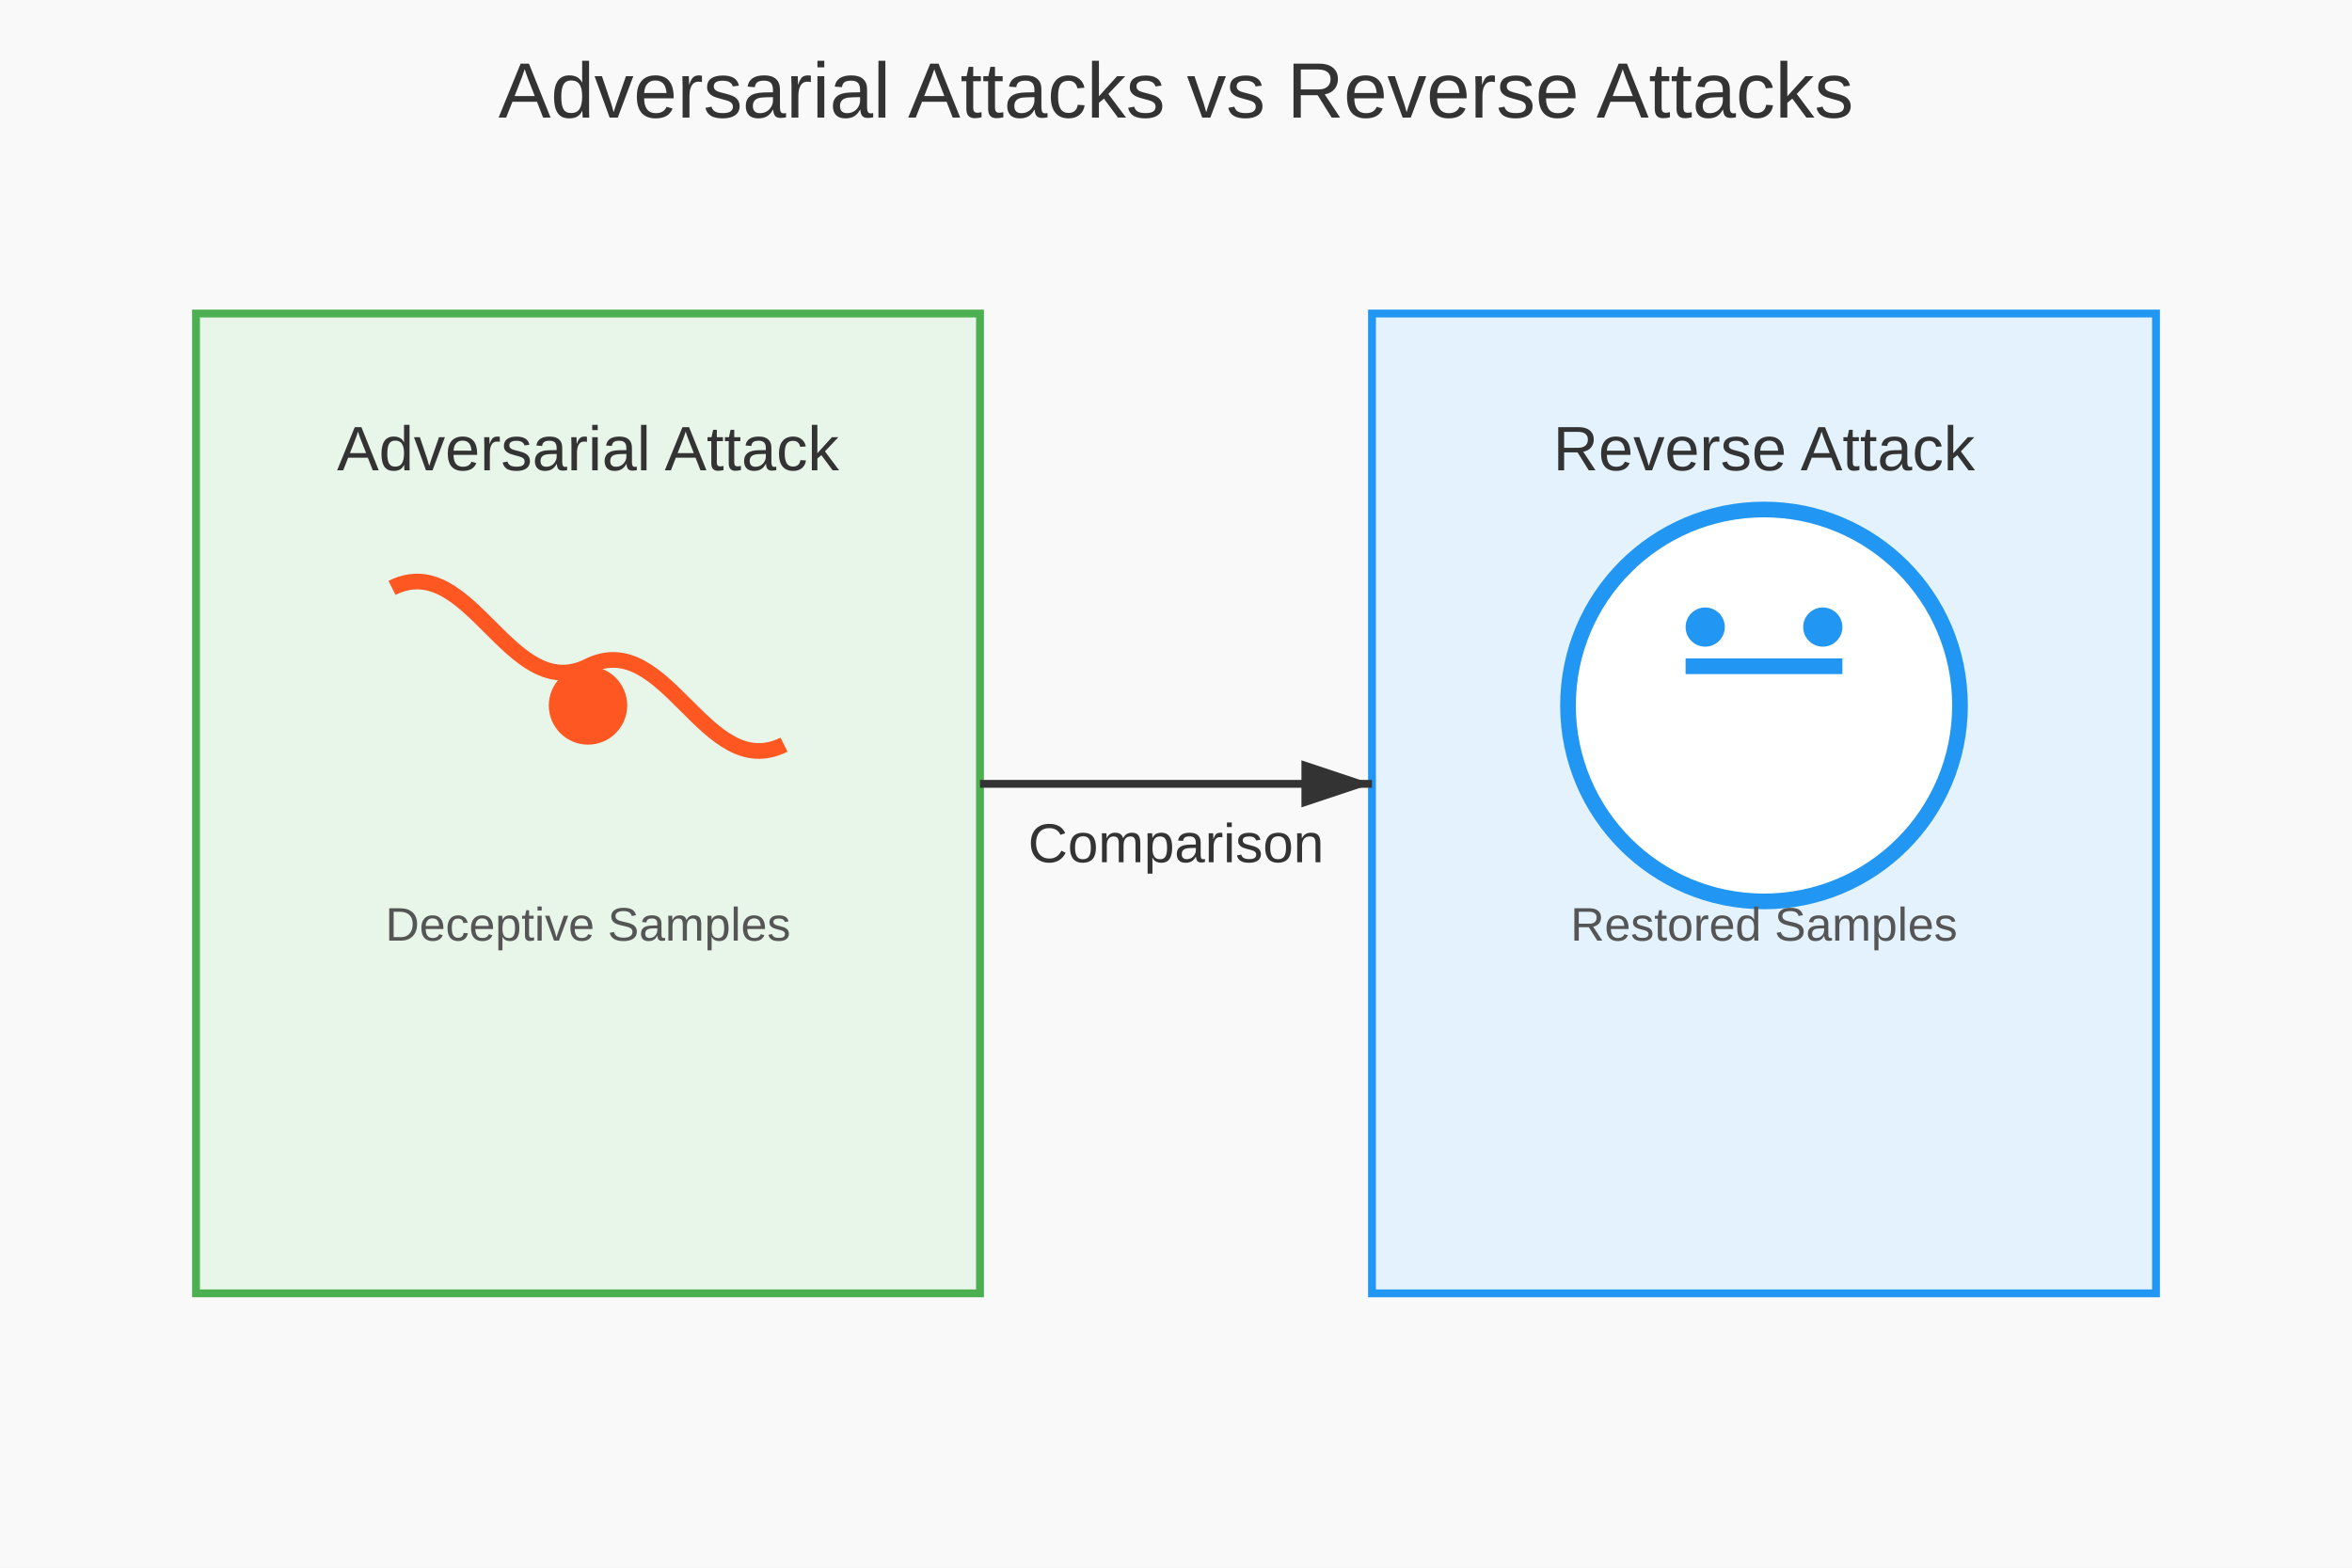
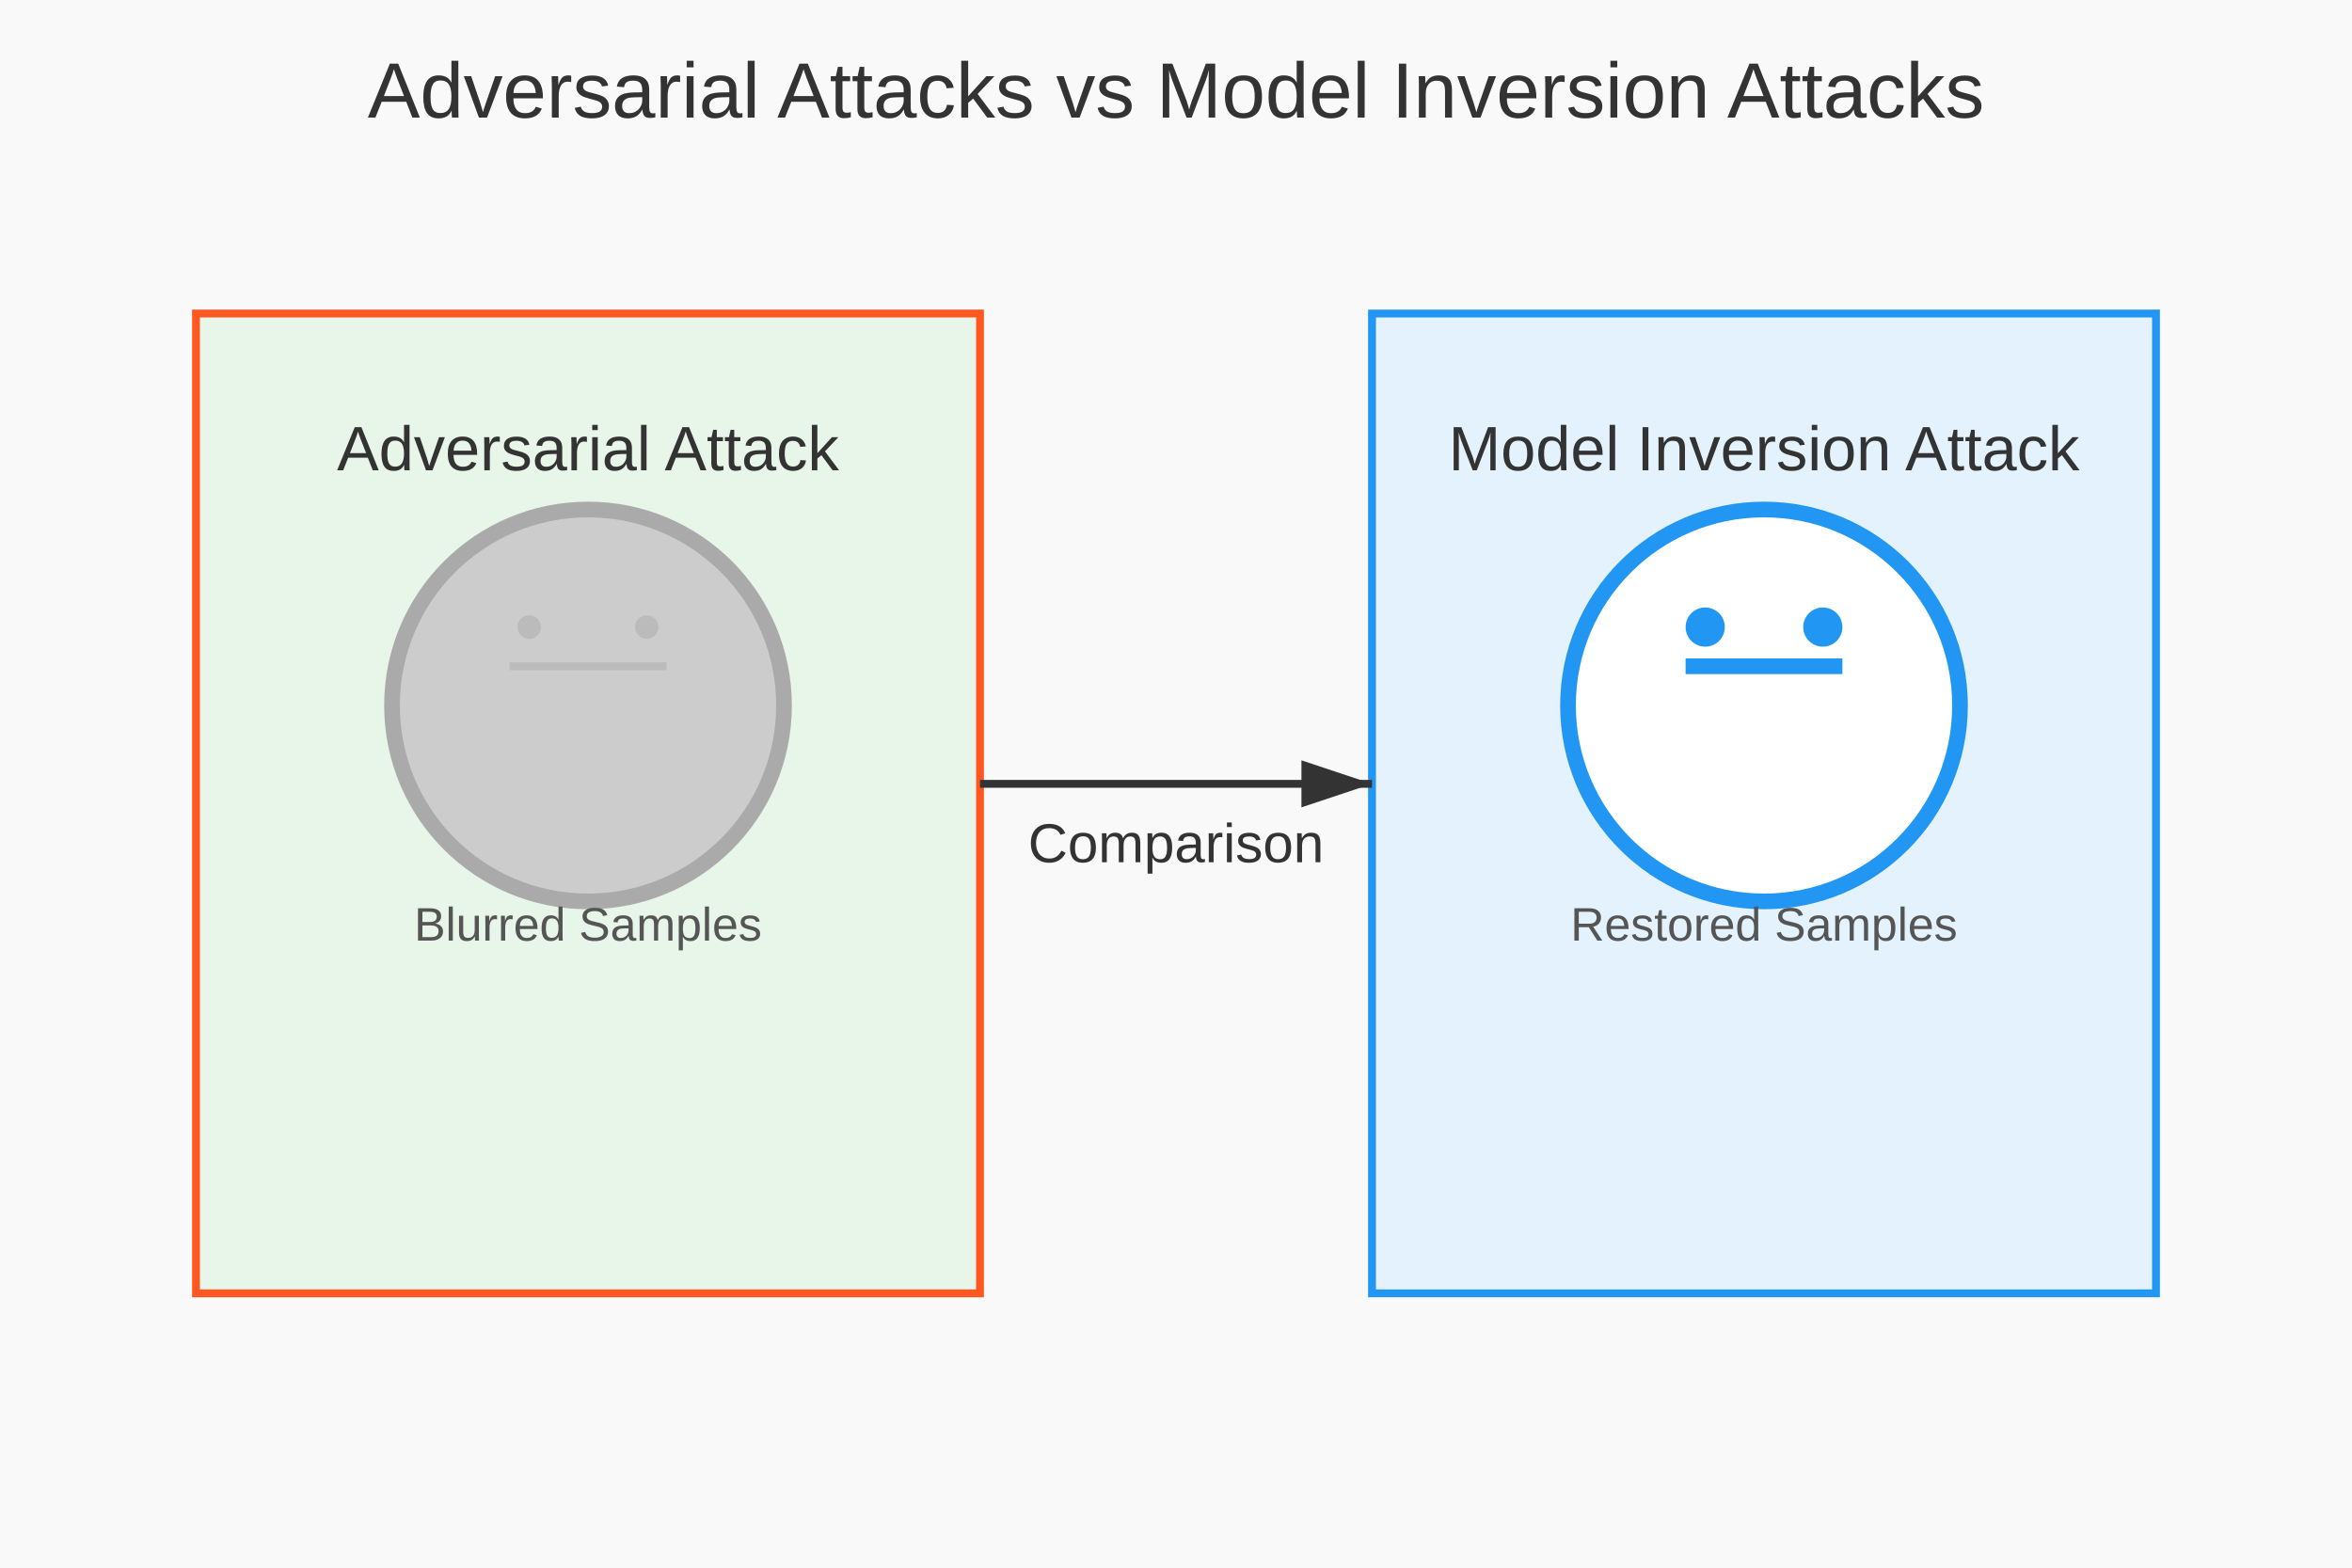
<svg xmlns="http://www.w3.org/2000/svg" width="600" height="400" viewBox="0 0 600 400">
  <rect width="600" height="400" fill="#f9f9f9" />
  <text x="300" y="30" font-family="Arial, sans-serif" font-size="20" fill="#333" text-anchor="middle">
-     Adversarial Attacks vs Reverse Attacks
+     Adversarial Attacks vs Model Inversion Attacks
  </text>
-   <rect x="50" y="80" width="200" height="250" fill="#e8f5e9" stroke="#4caf50" stroke-width="2" />
+   <rect x="50" y="80" width="200" height="250" fill="#e8f5e9" stroke="#ff5722" stroke-width="2" />
  <text x="150" y="120" font-family="Arial, sans-serif" font-size="16" fill="#333" text-anchor="middle">
    Adversarial Attack
  </text>
-   <path d="M100 150 C120 140, 130 180, 150 170 C170 160, 180 200, 200 190" stroke="#ff5722" stroke-width="4" fill="none" />
-   <circle cx="150" cy="180" r="10" fill="#ff5722" />
+   <circle cx="150" cy="180" r="50" fill="#ccc" stroke="#aaa" stroke-width="4" />
+   <line x1="130" y1="170" x2="170" y2="170" stroke="#bbb" stroke-width="2" />
+   <circle cx="135" cy="160" r="3" fill="#bbb" />
+   <circle cx="165" cy="160" r="3" fill="#bbb" />
  <text x="150" y="240" font-family="Arial, sans-serif" font-size="12" fill="#555" text-anchor="middle">
-     Deceptive Samples
+     Blurred Samples
  </text>
  <rect x="350" y="80" width="200" height="250" fill="#e3f2fd" stroke="#2196f3" stroke-width="2" />
  <text x="450" y="120" font-family="Arial, sans-serif" font-size="16" fill="#333" text-anchor="middle">
-     Reverse Attack
+     Model Inversion Attack
  </text>
  <circle cx="450" cy="180" r="50" fill="#fff" stroke="#2196f3" stroke-width="4" />
  <line x1="430" y1="170" x2="470" y2="170" stroke="#2196f3" stroke-width="4" />
  <circle cx="435" cy="160" r="5" fill="#2196f3" />
  <circle cx="465" cy="160" r="5" fill="#2196f3" />
  <text x="450" y="240" font-family="Arial, sans-serif" font-size="12" fill="#555" text-anchor="middle">
    Restored Samples
  </text>
  <line x1="250" y1="200" x2="350" y2="200" stroke="#333" stroke-width="2" marker-end="url(#arrow)" />
  <text x="300" y="220" font-family="Arial, sans-serif" font-size="14" fill="#333" text-anchor="middle">
    Comparison
  </text>
  <defs>
    <marker id="arrow" markerWidth="10" markerHeight="10" refX="9" refY="3" orient="auto" markerUnits="strokeWidth">
      <path d="M0,0 L0,6 L9,3 z" fill="#333" />
    </marker>
  </defs>
</svg>
